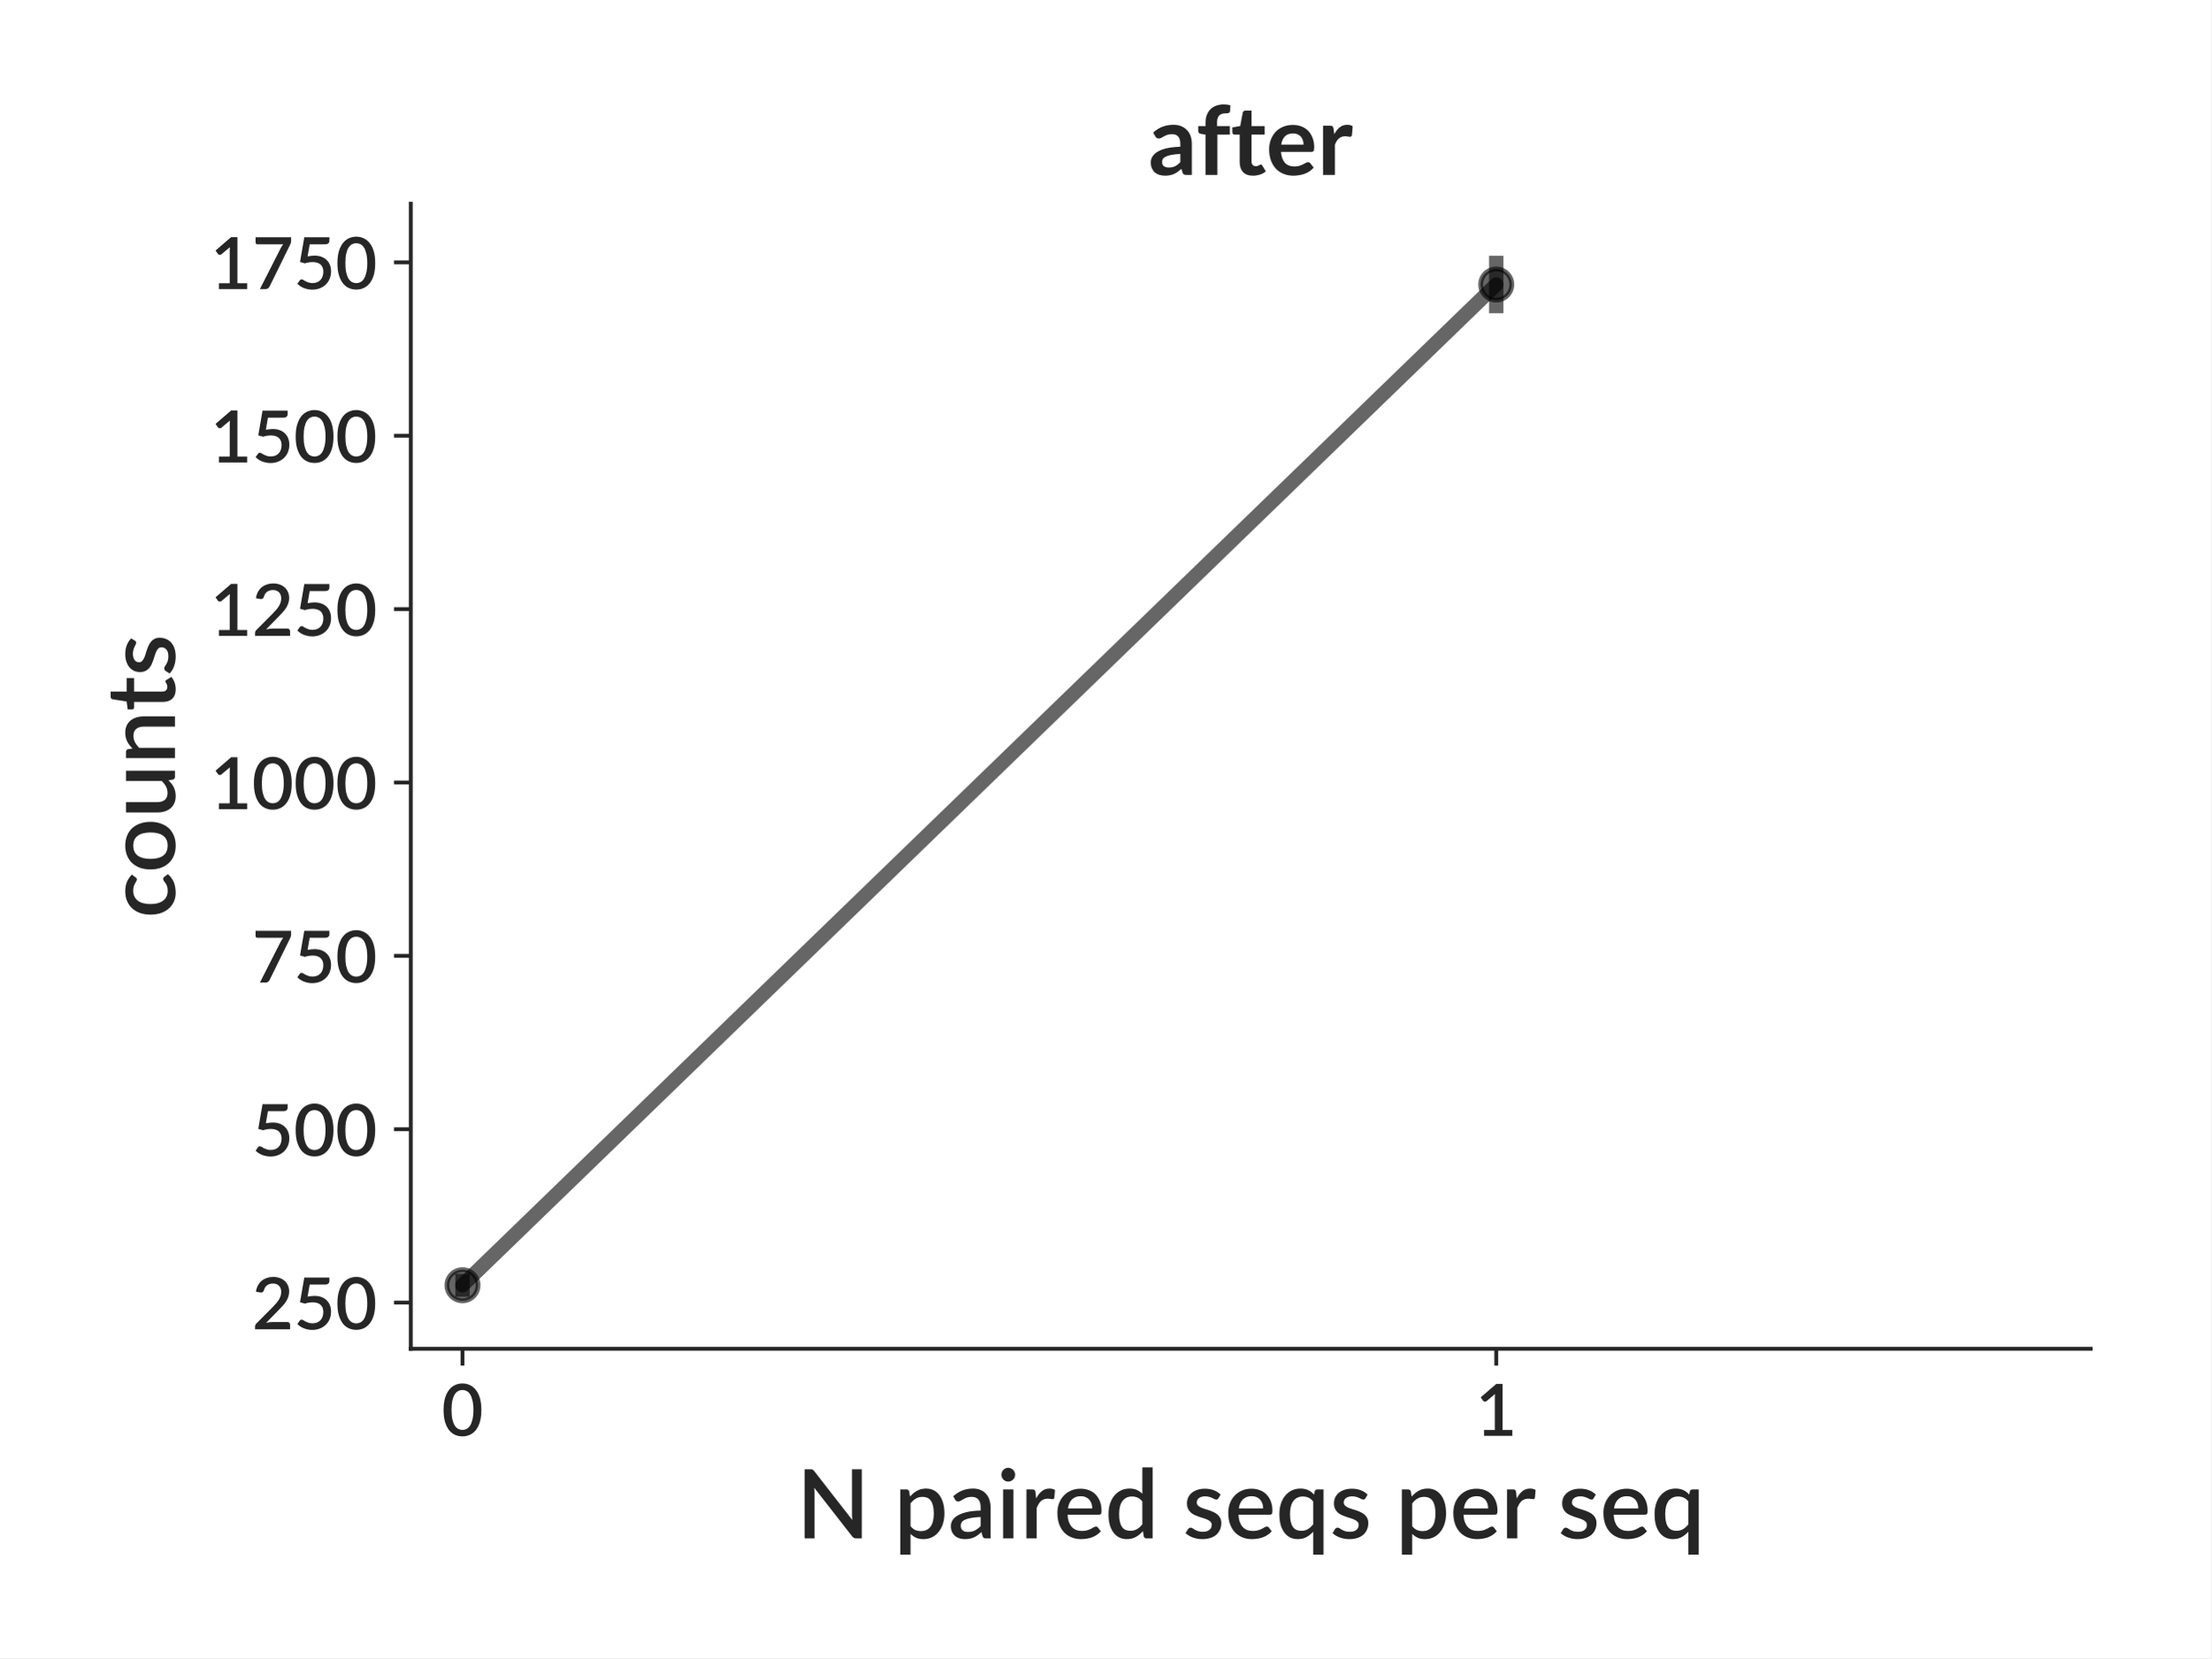
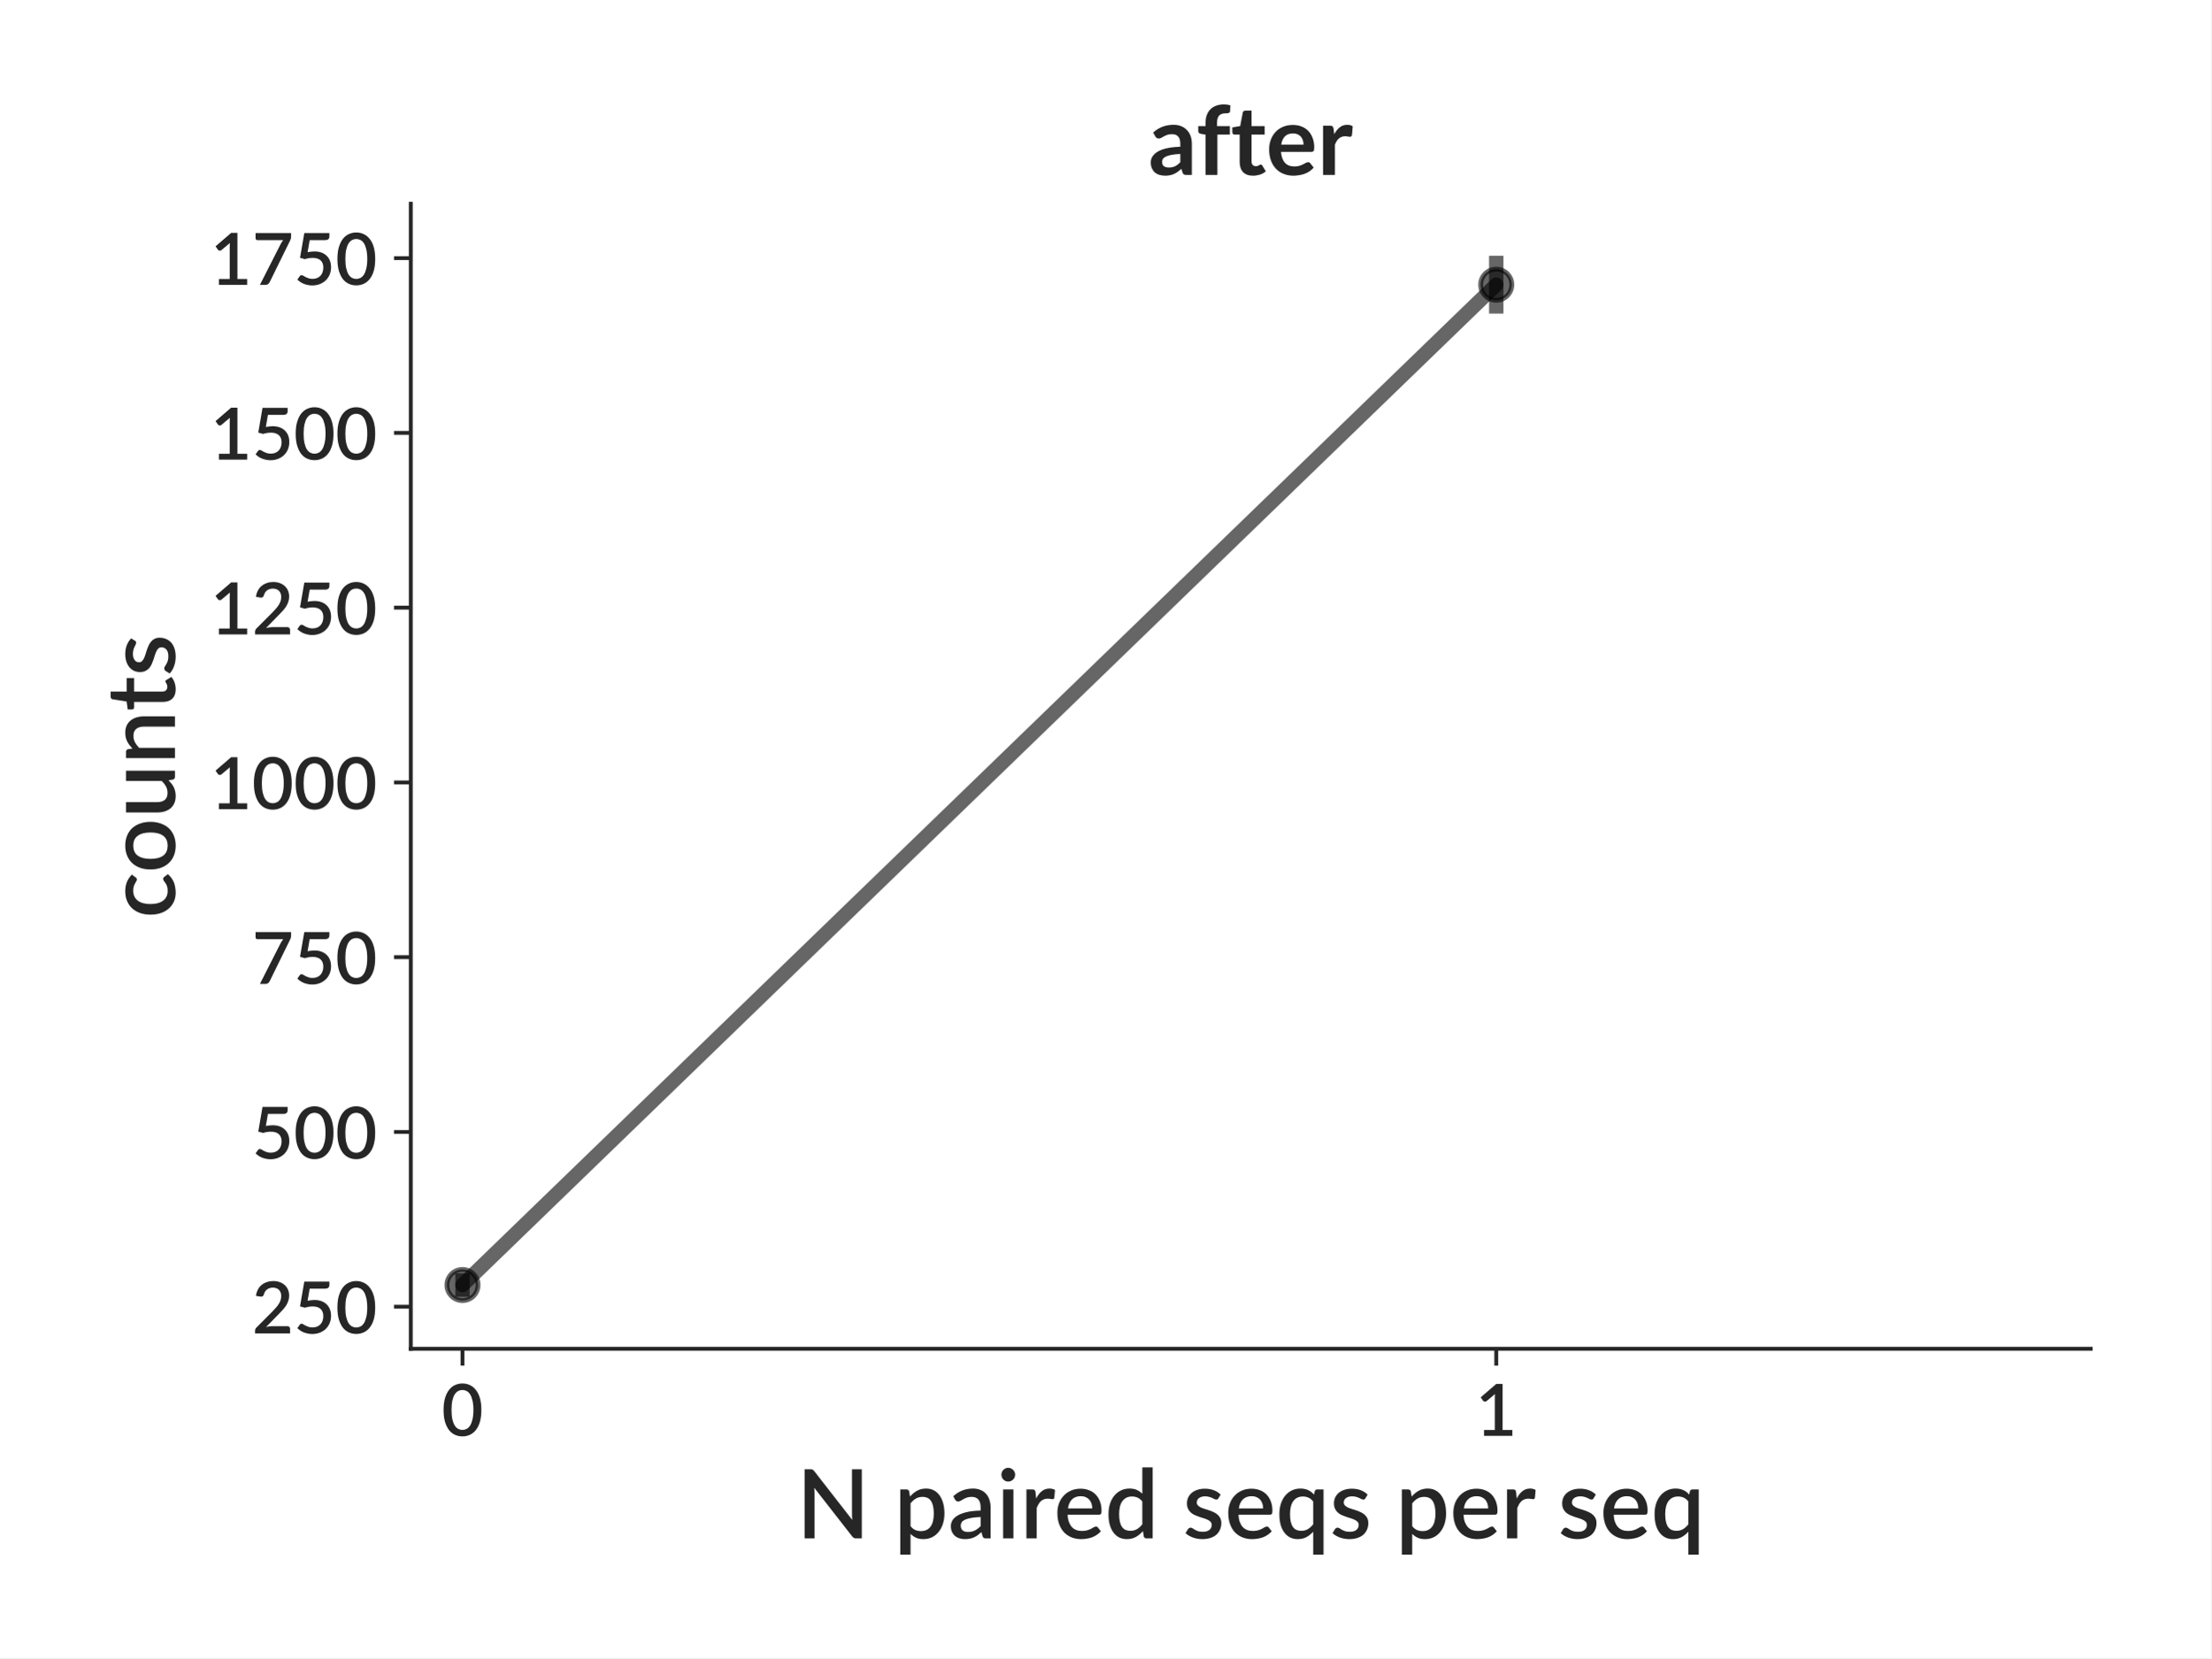
<svg xmlns="http://www.w3.org/2000/svg" xmlns:xlink="http://www.w3.org/1999/xlink" height="345.6pt" version="1.1" viewBox="0 0 460.8 345.6" width="460.8pt">
  <defs>
    <style type="text/css">
*{stroke-linecap:butt;stroke-linejoin:round;}
  </style>
  </defs>
  <g id="figure_1">
    <g id="patch_1">
      <path d="M 0 345.6  L 460.8 345.6  L 460.8 0  L 0 0  z " style="fill:#ffffff;" />
    </g>
    <g id="axes_1">
      <g id="patch_2">
        <path d="M 85.609 281.134  L 435.7 281.134  L 435.7 42.459  L 85.609 42.459  z " style="fill:#ffffff;" />
      </g>
      <g id="matplotlib.axis_1">
        <g id="xtick_1">
          <g id="line2d_1">
            <defs>
-               <path d="M 0 0  L 0 3.5  " id="m21605c1239" style="stroke:#262626;stroke-width:0.8;" />
+               <path d="M 0 0  L 0 3.5  " id="m2f2f897994" style="stroke:#262626;stroke-width:0.8;" />
            </defs>
            <g>
-               <use style="fill:#262626;stroke:#262626;stroke-width:0.8;" x="96.381" xlink:href="#m21605c1239" y="281.134" />
+               <use style="fill:#262626;stroke:#262626;stroke-width:0.8;" x="96.381" xlink:href="#m2f2f897994" y="281.134" />
            </g>
          </g>
          <g id="text_1">
            <text style="fill:#262626;font-family:Lato;font-size:15px;font-style:normal;font-weight:600;text-anchor:middle;" transform="rotate(-0, 96.38139, 299.2781)" x="96.381" y="299.278">0</text>
          </g>
        </g>
        <g id="xtick_2">
          <g id="line2d_2">
            <g>
-               <use style="fill:#262626;stroke:#262626;stroke-width:0.8;" x="311.822" xlink:href="#m21605c1239" y="281.134" />
+               <use style="fill:#262626;stroke:#262626;stroke-width:0.8;" x="311.822" xlink:href="#m2f2f897994" y="281.134" />
            </g>
          </g>
          <g id="text_2">
            <text style="fill:#262626;font-family:Lato;font-size:15px;font-style:normal;font-weight:600;text-anchor:middle;" transform="rotate(-0, 311.8218, 299.2781)" x="311.822" y="299.278">1</text>
          </g>
        </g>
        <g id="text_3">
          <text style="fill:#262626;font-family:Lato;font-size:20px;font-style:normal;font-weight:600;text-anchor:middle;" transform="rotate(-0, 260.6547, 320.65)" x="260.655" y="320.65">N paired seqs per seq</text>
        </g>
      </g>
      <g id="matplotlib.axis_2">
        <g id="ytick_1">
          <g id="line2d_3">
            <defs>
-               <path d="M 0 0  L -3.5 0  " id="m481bc1dddc" style="stroke:#262626;stroke-width:0.8;" />
+               <path d="M 0 0  L -3.5 0  " id="m7ddffe9ecd" style="stroke:#262626;stroke-width:0.8;" />
            </defs>
            <g>
-               <use style="fill:#262626;stroke:#262626;stroke-width:0.8;" x="85.609" xlink:href="#m481bc1dddc" y="271.501" />
+               <use style="fill:#262626;stroke:#262626;stroke-width:0.8;" x="85.609" xlink:href="#m7ddffe9ecd" y="272.359" />
            </g>
          </g>
          <g id="text_4">
-             <text style="fill:#262626;font-family:Lato;font-size:15px;font-style:normal;font-weight:600;text-anchor:end;" transform="rotate(-0, 78.60938, 277.0737)" x="78.609" y="277.074">250</text>
+             <text style="fill:#262626;font-family:Lato;font-size:15px;font-style:normal;font-weight:600;text-anchor:end;" transform="rotate(-0, 78.60938, 277.9314)" x="78.609" y="277.931">250</text>
          </g>
        </g>
        <g id="ytick_2">
          <g id="line2d_4">
            <g>
-               <use style="fill:#262626;stroke:#262626;stroke-width:0.8;" x="85.609" xlink:href="#m481bc1dddc" y="235.364" />
+               <use style="fill:#262626;stroke:#262626;stroke-width:0.8;" x="85.609" xlink:href="#m7ddffe9ecd" y="235.933" />
            </g>
          </g>
          <g id="text_5">
-             <text style="fill:#262626;font-family:Lato;font-size:15px;font-style:normal;font-weight:600;text-anchor:end;" transform="rotate(-0, 78.60938, 240.9358)" x="78.609" y="240.936">500</text>
+             <text style="fill:#262626;font-family:Lato;font-size:15px;font-style:normal;font-weight:600;text-anchor:end;" transform="rotate(-0, 78.60938, 241.5049)" x="78.609" y="241.505">500</text>
          </g>
        </g>
        <g id="ytick_3">
          <g id="line2d_5">
            <g>
-               <use style="fill:#262626;stroke:#262626;stroke-width:0.8;" x="85.609" xlink:href="#m481bc1dddc" y="199.226" />
+               <use style="fill:#262626;stroke:#262626;stroke-width:0.8;" x="85.609" xlink:href="#m7ddffe9ecd" y="199.506" />
            </g>
          </g>
          <g id="text_6">
-             <text style="fill:#262626;font-family:Lato;font-size:15px;font-style:normal;font-weight:600;text-anchor:end;" transform="rotate(-0, 78.60938, 204.7979)" x="78.609" y="204.798">750</text>
+             <text style="fill:#262626;font-family:Lato;font-size:15px;font-style:normal;font-weight:600;text-anchor:end;" transform="rotate(-0, 78.60938, 205.0784)" x="78.609" y="205.078">750</text>
          </g>
        </g>
        <g id="ytick_4">
          <g id="line2d_6">
            <g>
-               <use style="fill:#262626;stroke:#262626;stroke-width:0.8;" x="85.609" xlink:href="#m481bc1dddc" y="163.088" />
+               <use style="fill:#262626;stroke:#262626;stroke-width:0.8;" x="85.609" xlink:href="#m7ddffe9ecd" y="163.08" />
            </g>
          </g>
          <g id="text_7">
-             <text style="fill:#262626;font-family:Lato;font-size:15px;font-style:normal;font-weight:600;text-anchor:end;" transform="rotate(-0, 78.60938, 168.66)" x="78.609" y="168.66">1000</text>
+             <text style="fill:#262626;font-family:Lato;font-size:15px;font-style:normal;font-weight:600;text-anchor:end;" transform="rotate(-0, 78.60938, 168.6519)" x="78.609" y="168.652">1000</text>
          </g>
        </g>
        <g id="ytick_5">
          <g id="line2d_7">
            <g>
-               <use style="fill:#262626;stroke:#262626;stroke-width:0.8;" x="85.609" xlink:href="#m481bc1dddc" y="126.95" />
+               <use style="fill:#262626;stroke:#262626;stroke-width:0.8;" x="85.609" xlink:href="#m7ddffe9ecd" y="126.653" />
            </g>
          </g>
          <g id="text_8">
-             <text style="fill:#262626;font-family:Lato;font-size:15px;font-style:normal;font-weight:600;text-anchor:end;" transform="rotate(-0, 78.60938, 132.5221)" x="78.609" y="132.522">1250</text>
+             <text style="fill:#262626;font-family:Lato;font-size:15px;font-style:normal;font-weight:600;text-anchor:end;" transform="rotate(-0, 78.60938, 132.2254)" x="78.609" y="132.225">1250</text>
          </g>
        </g>
        <g id="ytick_6">
          <g id="line2d_8">
            <g>
-               <use style="fill:#262626;stroke:#262626;stroke-width:0.8;" x="85.609" xlink:href="#m481bc1dddc" y="90.812" />
+               <use style="fill:#262626;stroke:#262626;stroke-width:0.8;" x="85.609" xlink:href="#m7ddffe9ecd" y="90.227" />
            </g>
          </g>
          <g id="text_9">
-             <text style="fill:#262626;font-family:Lato;font-size:15px;font-style:normal;font-weight:600;text-anchor:end;" transform="rotate(-0, 78.60938, 96.3842)" x="78.609" y="96.384">1500</text>
+             <text style="fill:#262626;font-family:Lato;font-size:15px;font-style:normal;font-weight:600;text-anchor:end;" transform="rotate(-0, 78.60938, 95.79892)" x="78.609" y="95.799">1500</text>
          </g>
        </g>
        <g id="ytick_7">
          <g id="line2d_9">
            <g>
-               <use style="fill:#262626;stroke:#262626;stroke-width:0.8;" x="85.609" xlink:href="#m481bc1dddc" y="54.674" />
+               <use style="fill:#262626;stroke:#262626;stroke-width:0.8;" x="85.609" xlink:href="#m7ddffe9ecd" y="53.8" />
            </g>
          </g>
          <g id="text_10">
-             <text style="fill:#262626;font-family:Lato;font-size:15px;font-style:normal;font-weight:600;text-anchor:end;" transform="rotate(-0, 78.60938, 60.2463)" x="78.609" y="60.246">1750</text>
+             <text style="fill:#262626;font-family:Lato;font-size:15px;font-style:normal;font-weight:600;text-anchor:end;" transform="rotate(-0, 78.60938, 59.37242)" x="78.609" y="59.372">1750</text>
          </g>
        </g>
        <g id="text_11">
          <text style="fill:#262626;font-family:Lato;font-size:20px;font-style:normal;font-weight:600;text-anchor:middle;" transform="rotate(-90, 36.45938, 161.7965)" x="36.459" y="161.796">counts</text>
        </g>
      </g>
      <g id="LineCollection_1">
-         <path clip-path="url(#pea708d291a)" d="M 96.381 270.285  L 96.381 265.491  " style="fill:none;stroke:#000000;stroke-opacity:0.6;stroke-width:3;" />
-         <path clip-path="url(#pea708d291a)" d="M 311.822 65.291  L 311.822 53.308  " style="fill:none;stroke:#000000;stroke-opacity:0.6;stroke-width:3;" />
+         <path clip-path="url(#p7960d0d5fc)" d="M 96.381 270.285  L 96.381 265.4  " style="fill:none;stroke:#000000;stroke-opacity:0.6;stroke-width:3;" />
+         <path clip-path="url(#p7960d0d5fc)" d="M 311.822 65.366  L 311.822 53.308  " style="fill:none;stroke:#000000;stroke-opacity:0.6;stroke-width:3;" />
      </g>
      <g id="line2d_10">
-         <path clip-path="url(#pea708d291a)" d="M 96.381 267.888  L 311.822 59.3  " style="fill:none;stroke:#000000;stroke-linecap:round;stroke-opacity:0.6;stroke-width:3;" />
+         <path clip-path="url(#p7960d0d5fc)" d="M 96.381 267.842  L 311.822 59.337  " style="fill:none;stroke:#000000;stroke-linecap:round;stroke-opacity:0.6;stroke-width:3;" />
        <defs>
-           <path d="M 0 3.25  C 0.862 3.25 1.689 2.908 2.298 2.298  C 2.908 1.689 3.25 0.862 3.25 0  C 3.25 -0.862 2.908 -1.689 2.298 -2.298  C 1.689 -2.908 0.862 -3.25 0 -3.25  C -0.862 -3.25 -1.689 -2.908 -2.298 -2.298  C -2.908 -1.689 -3.25 -0.862 -3.25 0  C -3.25 0.862 -2.908 1.689 -2.298 2.298  C -1.689 2.908 -0.862 3.25 0 3.25  z " id="m245b30f661" style="stroke:#000000;stroke-opacity:0.6;" />
+           <path d="M 0 3.25  C 0.862 3.25 1.689 2.908 2.298 2.298  C 2.908 1.689 3.25 0.862 3.25 0  C 3.25 -0.862 2.908 -1.689 2.298 -2.298  C 1.689 -2.908 0.862 -3.25 0 -3.25  C -0.862 -3.25 -1.689 -2.908 -2.298 -2.298  C -2.908 -1.689 -3.25 -0.862 -3.25 0  C -3.25 0.862 -2.908 1.689 -2.298 2.298  C -1.689 2.908 -0.862 3.25 0 3.25  z " id="m07d457a6da" style="stroke:#000000;stroke-opacity:0.6;" />
        </defs>
-         <g clip-path="url(#pea708d291a)">
-           <use style="fill-opacity:0.6;stroke:#000000;stroke-opacity:0.6;" x="96.381" xlink:href="#m245b30f661" y="267.888" />
-           <use style="fill-opacity:0.6;stroke:#000000;stroke-opacity:0.6;" x="311.822" xlink:href="#m245b30f661" y="59.3" />
+         <g clip-path="url(#p7960d0d5fc)">
+           <use style="fill-opacity:0.6;stroke:#000000;stroke-opacity:0.6;" x="96.381" xlink:href="#m07d457a6da" y="267.842" />
+           <use style="fill-opacity:0.6;stroke:#000000;stroke-opacity:0.6;" x="311.822" xlink:href="#m07d457a6da" y="59.337" />
        </g>
      </g>
      <g id="patch_3">
        <path d="M 85.609 281.134  L 85.609 42.459  " style="fill:none;stroke:#262626;stroke-linecap:square;stroke-linejoin:miter;stroke-width:0.8;" />
      </g>
      <g id="patch_4">
        <path d="M 85.609 281.134  L 435.7 281.134  " style="fill:none;stroke:#262626;stroke-linecap:square;stroke-linejoin:miter;stroke-width:0.8;" />
      </g>
      <g id="text_12">
        <text style="fill:#262626;font-family:Lato;font-size:20px;font-style:normal;font-weight:bold;text-anchor:middle;" transform="rotate(-0, 260.6547, 36.45938)" x="260.655" y="36.459">after</text>
      </g>
    </g>
  </g>
  <defs>
-     <clipPath id="pea708d291a">
+     <clipPath id="p7960d0d5fc">
      <rect height="238.674" width="350.091" x="85.609" y="42.459" />
    </clipPath>
  </defs>
</svg>
